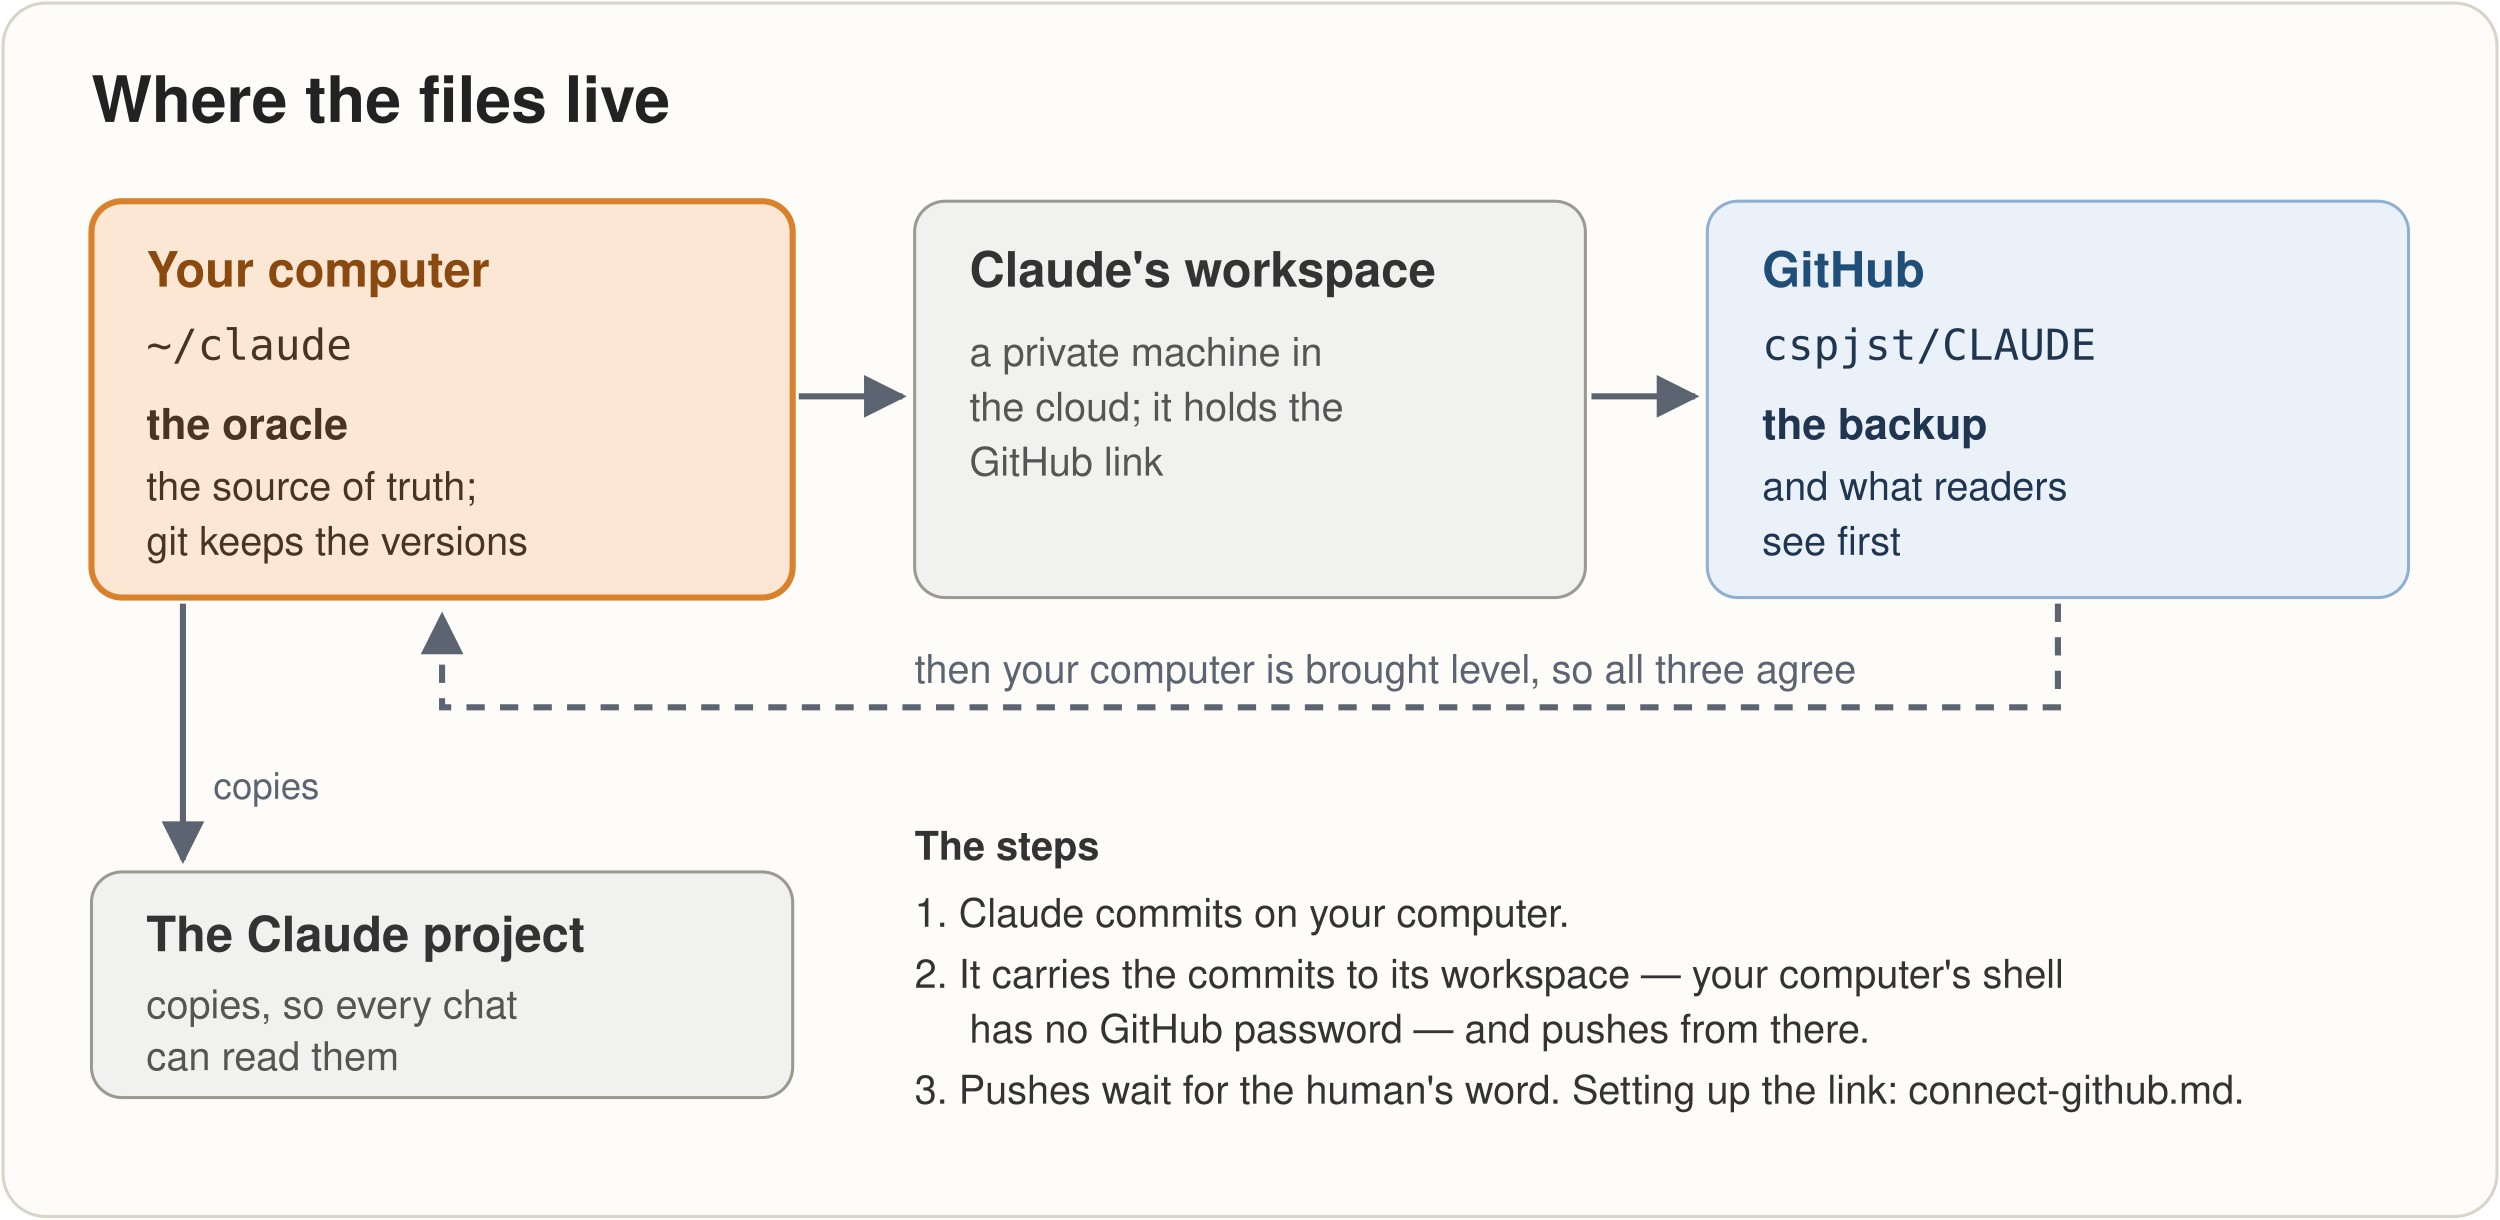
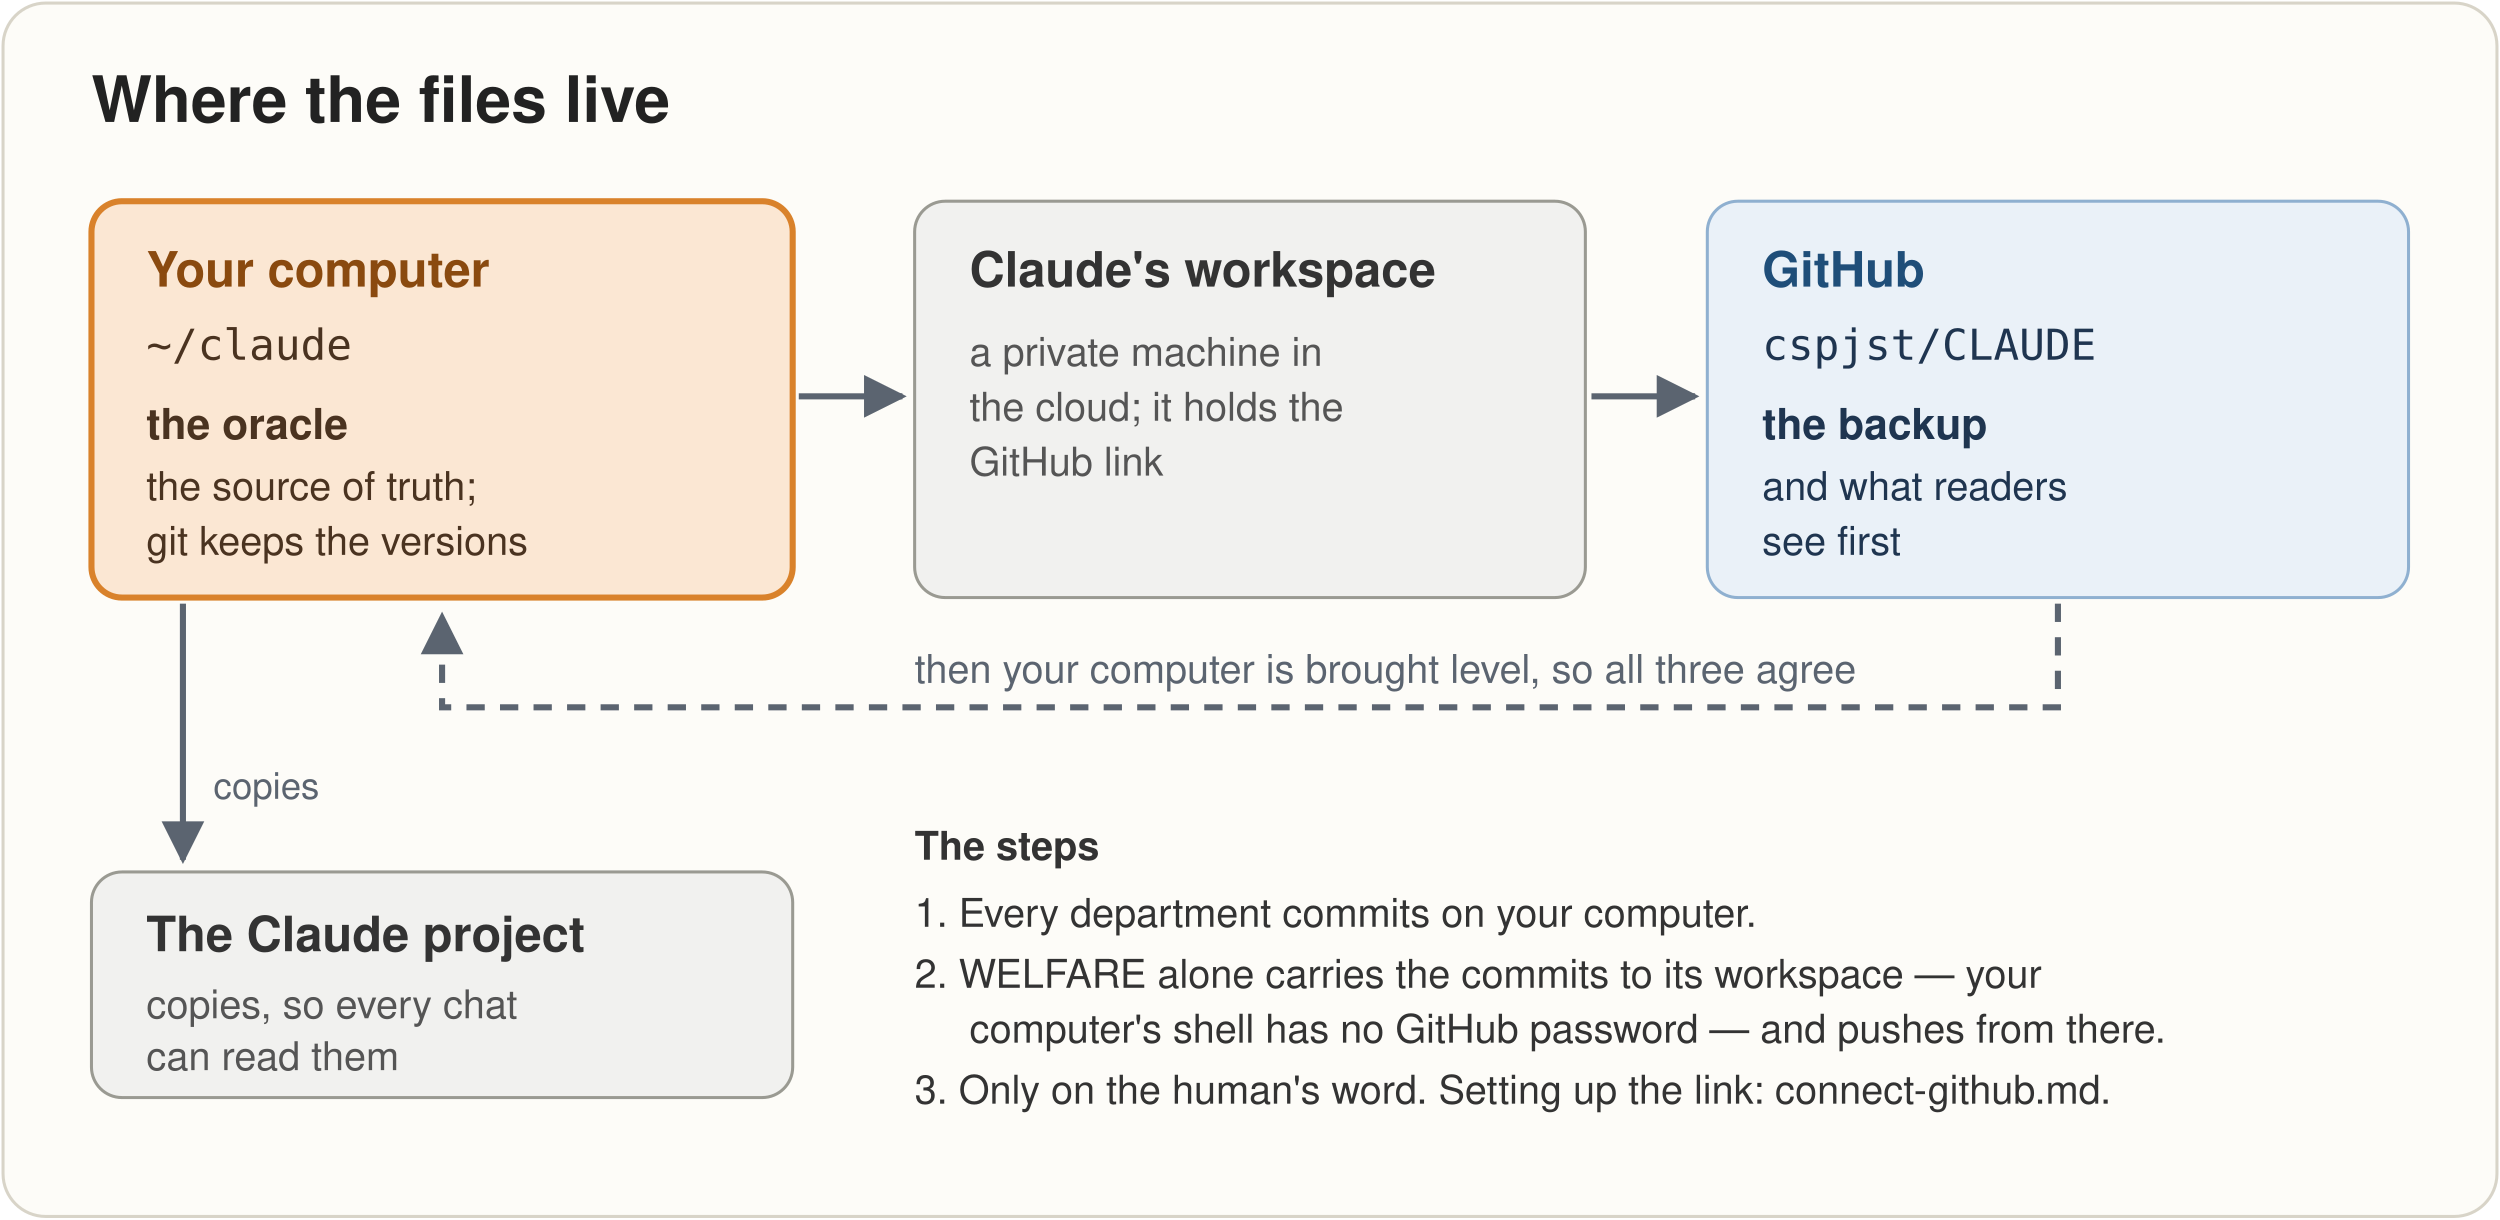
<svg xmlns="http://www.w3.org/2000/svg" viewBox="0 0 820 400" width="820" height="400" font-family="Helvetica, Arial, sans-serif">
  <defs>
    <marker id="a" viewBox="0 0 10 10" refX="9" refY="5" markerWidth="7" markerHeight="7" orient="auto-start-reverse">
      <path d="M0,0 L10,5 L0,10 z" fill="#5b6470" />
    </marker>
  </defs>
  <rect x="1" y="1" width="818" height="398" rx="14" fill="#fdfcf8" stroke="#d8d4c8" />
  <text x="30" y="40" font-size="21" font-weight="bold" fill="#222">Where the files live</text>
  <rect x="30" y="66" width="230" height="130" rx="10" fill="#fbe7d3" stroke="#d9822b" stroke-width="2" />
  <text x="48" y="94" font-size="16" font-weight="bold" fill="#8a4a0f">Your computer</text>
  <text x="48" y="118" font-size="14" fill="#4a3320" font-family="Menlo, Consolas, monospace">~/claude</text>
  <text x="48" y="144" font-size="14" font-weight="bold" fill="#4a3320">the oracle</text>
  <text x="48" y="164" font-size="13" fill="#4a3320">the source of truth;</text>
  <text x="48" y="182" font-size="13" fill="#4a3320">git keeps the versions</text>
  <rect x="300" y="66" width="220" height="130" rx="10" fill="#f1f1ef" stroke="#9a9a92" />
  <text x="318" y="94" font-size="16" font-weight="bold" fill="#333">Claude's workspace</text>
  <text x="318" y="120" font-size="13" fill="#555">a private machine in</text>
  <text x="318" y="138" font-size="13" fill="#555">the cloud; it holds the</text>
  <text x="318" y="156" font-size="13" fill="#555">GitHub link</text>
  <rect x="560" y="66" width="230" height="130" rx="10" fill="#eaf1f8" stroke="#8fb0d0" />
  <text x="578" y="94" font-size="16" font-weight="bold" fill="#1f4e79">GitHub</text>
  <text x="578" y="118" font-size="14" fill="#1f3550" font-family="Menlo, Consolas, monospace">cspjst/CLAUDE</text>
  <text x="578" y="144" font-size="14" font-weight="bold" fill="#1f3550">the backup</text>
  <text x="578" y="164" font-size="13" fill="#1f3550">and what readers</text>
  <text x="578" y="182" font-size="13" fill="#1f3550">see first</text>
  <g stroke="#5b6470" stroke-width="2" fill="none">
    <line x1="262" y1="130" x2="296" y2="130" marker-end="url(#a)" />
    <line x1="522" y1="130" x2="556" y2="130" marker-end="url(#a)" />
    <path d="M675,198 L675,232 L145,232 L145,202" stroke-dasharray="6 5" marker-end="url(#a)" />
    <line x1="60" y1="198" x2="60" y2="282" marker-end="url(#a)" />
  </g>
  <text x="70" y="262" font-size="12" fill="#5b6470">copies</text>
  <text x="300" y="224" font-size="13" fill="#5b6470">then your computer is brought level, so all three agree</text>
  <rect x="30" y="286" width="230" height="74" rx="10" fill="#f1f1ef" stroke="#9a9a92" />
  <text x="48" y="312" font-size="16" font-weight="bold" fill="#333">The Claude project</text>
  <text x="48" y="334" font-size="13" fill="#555">copies, so every chat</text>
  <text x="48" y="351" font-size="13" fill="#555">can read them</text>
  <g font-size="13" fill="#333">
    <text x="300" y="282" font-weight="bold">The steps</text>
-     <text x="300" y="304">1. Claude commits on your computer.</text>
-     <text x="300" y="324">2. It carries the commits to its workspace — your computer's shell</text>
-     <text x="318" y="342">has no GitHub password — and pushes from there.</text>
-     <text x="300" y="362">3. Pushes wait for the human's word. Setting up the link: connect-github.md.</text>
+     <text x="300" y="304">1. Every department commits on your computer.</text>
+     <text x="300" y="324">2. WELFARE alone carries the commits to its workspace — your</text>
+     <text x="318" y="342">computer's shell has no GitHub password — and pushes from there.</text>
+     <text x="300" y="362">3. Only on the human's word. Setting up the link: connect-github.md.</text>
  </g>
</svg>
